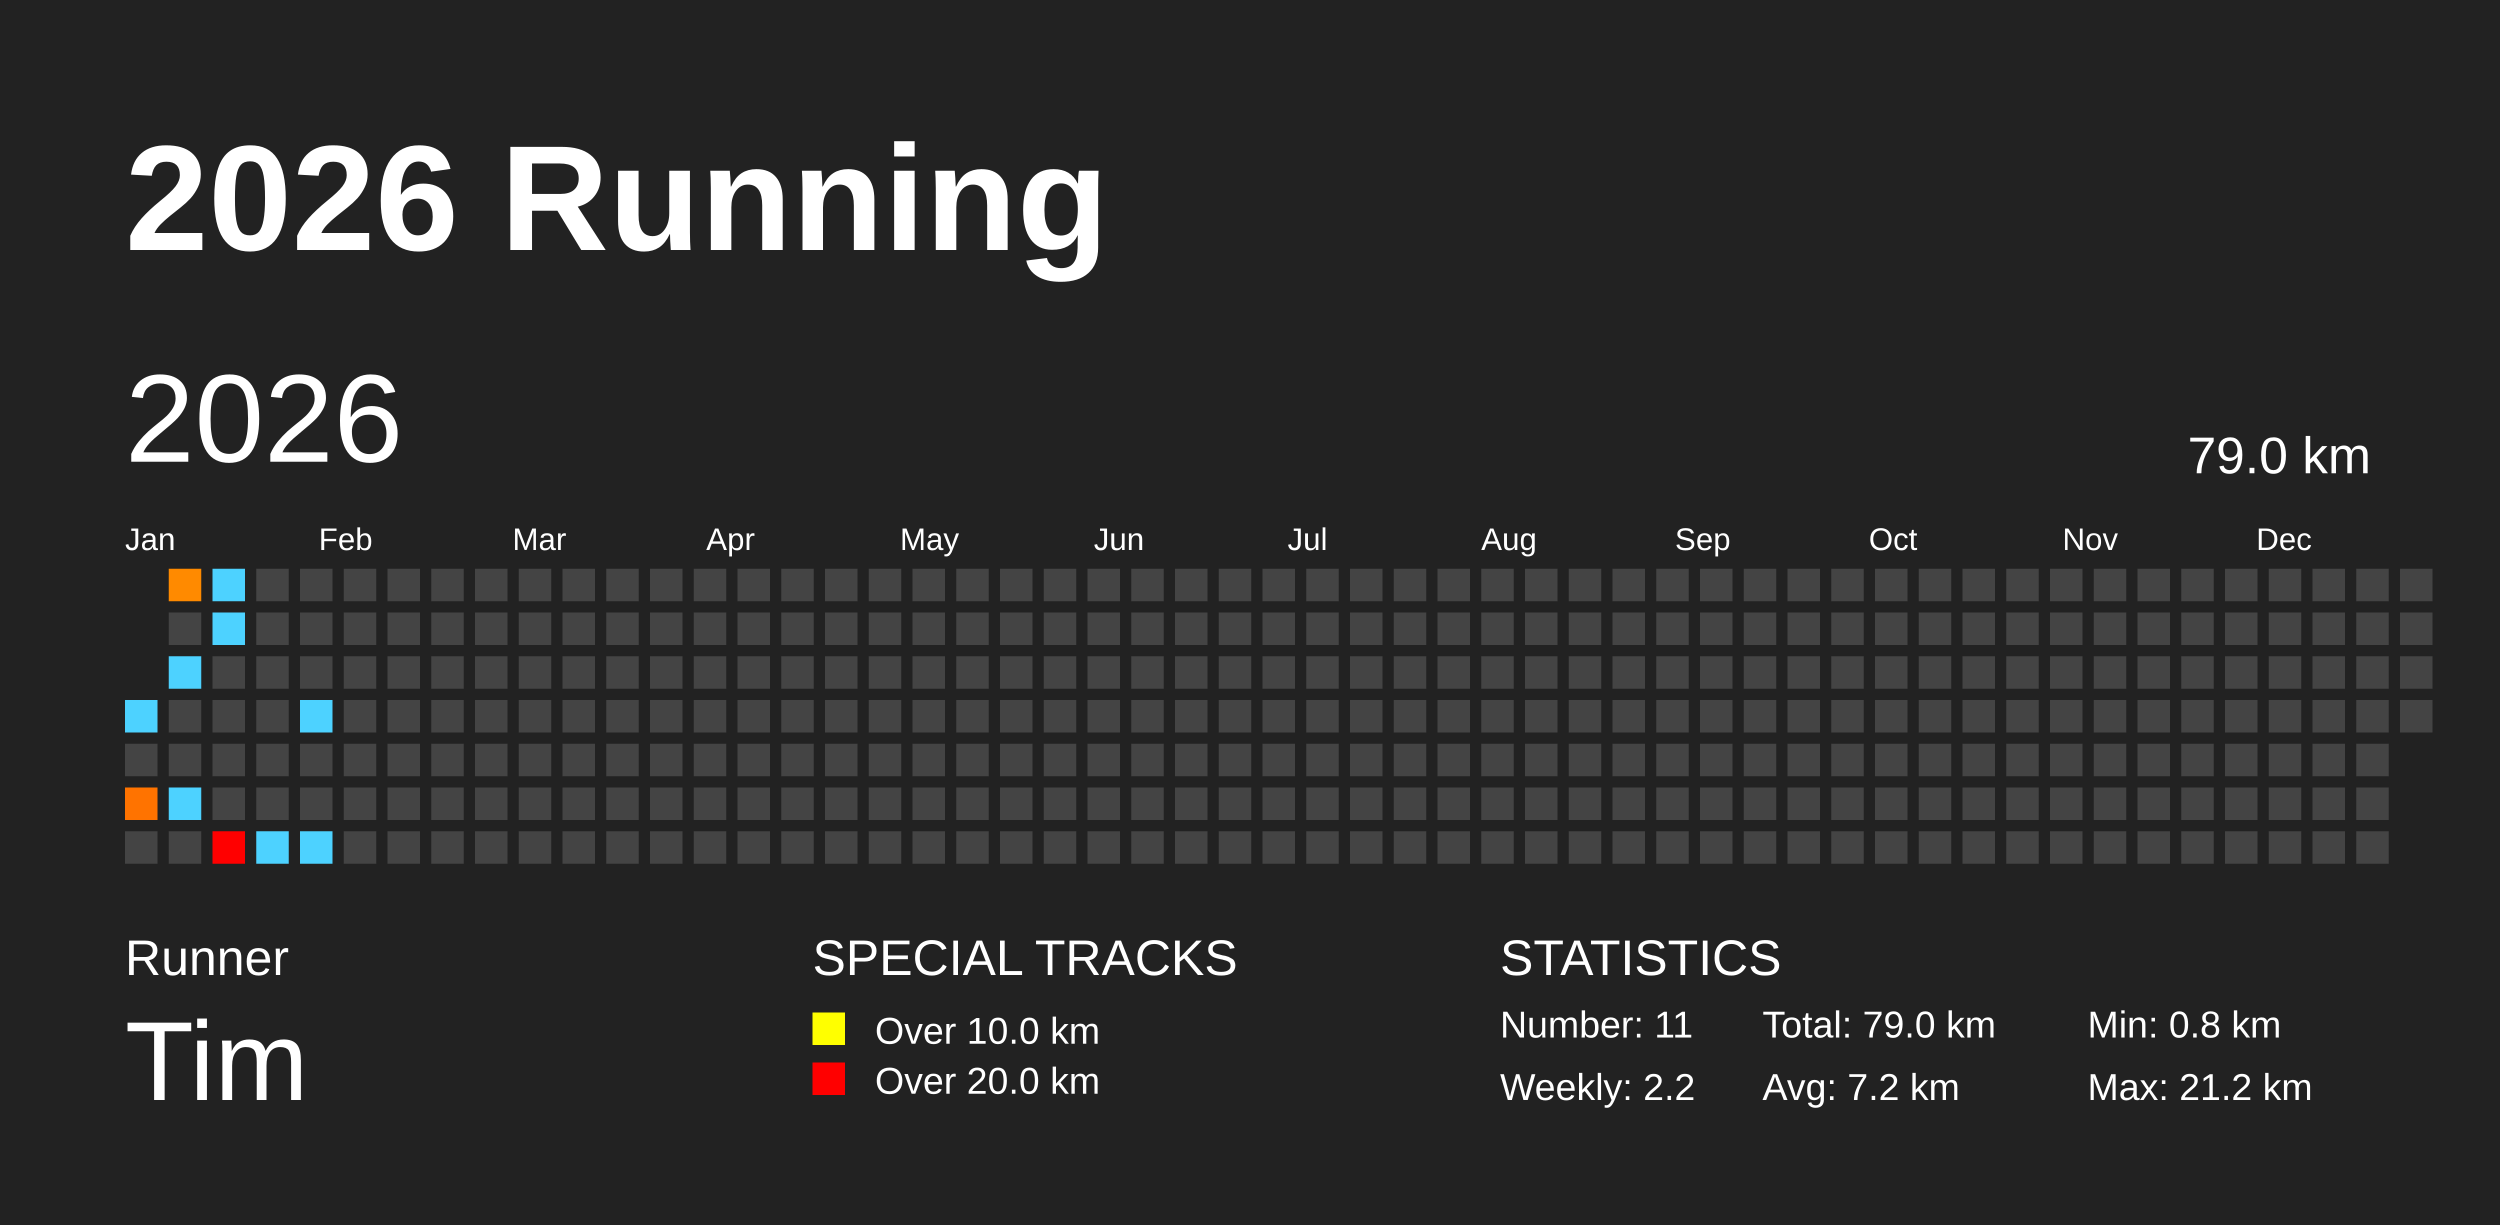
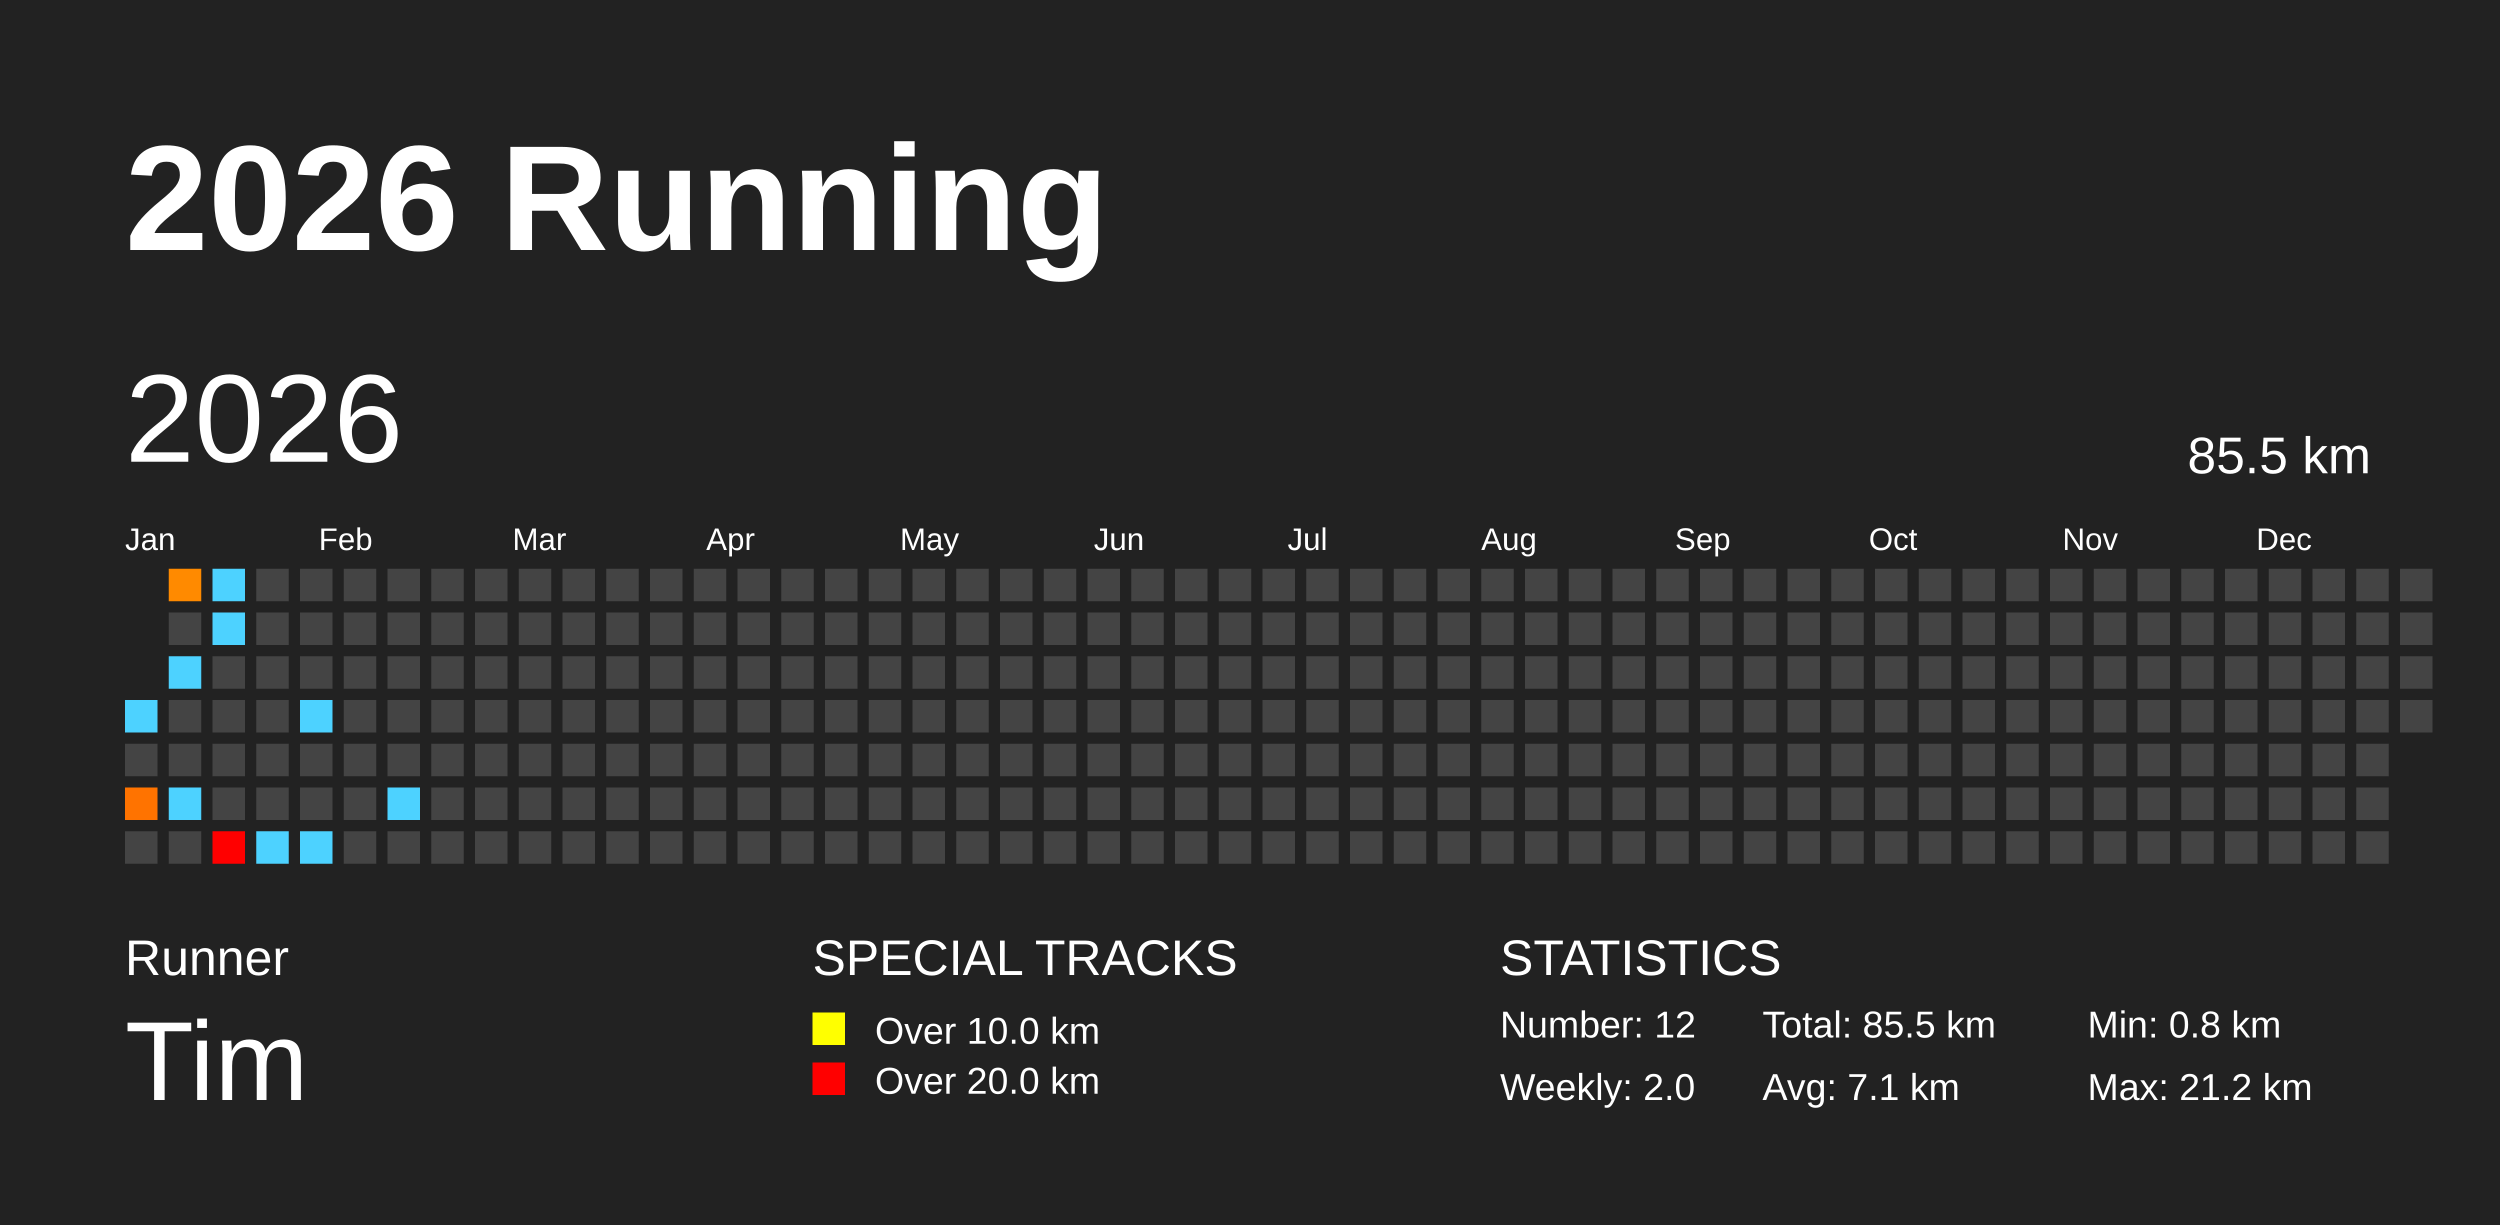
<svg xmlns="http://www.w3.org/2000/svg" baseProfile="full" height="98mm" version="1.1" viewBox="0,0,200,98" width="200mm">
  <defs />
  <rect fill="#222222" height="98" width="200" x="0" y="0" />
  <text fill="#FFFFFF" style="font-size:12px; font-family:Arial; font-weight:bold;" x="10" y="20">2026 Running</text>
  <text fill="#FFFFFF" style="font-size:4px; font-family:Arial" x="10" y="78">Runner</text>
  <text fill="#FFFFFF" style="font-size:9px; font-family:Arial" x="10" y="88">Tim</text>
  <text fill="#FFFFFF" style="font-size:4px; font-family:Arial" x="65" y="78">SPECIAL TRACKS</text>
  <rect fill="yellow" height="2.6" width="2.6" x="65" y="81" />
  <text fill="#FFFFFF" style="font-size:3px; font-family:Arial" x="70" y="83.5">Over 10.0 km</text>
  <rect fill="red" height="2.6" width="2.6" x="65" y="85" />
  <text fill="#FFFFFF" style="font-size:3px; font-family:Arial" x="70" y="87.5">Over 20.0 km</text>
  <text fill="#FFFFFF" style="font-size:4px; font-family:Arial" x="120" y="78">STATISTICS</text>
-   <text fill="#FFFFFF" style="font-size:3px; font-family:Arial" x="120" y="83">Number: 11</text>
-   <text fill="#FFFFFF" style="font-size:3px; font-family:Arial" x="120" y="88">Weekly: 2.2</text>
-   <text fill="#FFFFFF" style="font-size:3px; font-family:Arial" x="141" y="83">Total: 79.0 km</text>
-   <text fill="#FFFFFF" style="font-size:3px; font-family:Arial" x="141" y="88">Avg: 7.2 km</text>
+   <text fill="#FFFFFF" style="font-size:3px; font-family:Arial" x="120" y="83">Number: 12</text>
+   <text fill="#FFFFFF" style="font-size:3px; font-family:Arial" x="120" y="88">Weekly: 2.0</text>
+   <text fill="#FFFFFF" style="font-size:3px; font-family:Arial" x="141" y="83">Total: 85.5 km</text>
+   <text fill="#FFFFFF" style="font-size:3px; font-family:Arial" x="141" y="88">Avg: 7.1 km</text>
  <text fill="#FFFFFF" style="font-size:3px; font-family:Arial" x="167" y="83">Min: 0.8 km</text>
  <text fill="#FFFFFF" style="font-size:3px; font-family:Arial" x="167" y="88">Max: 21.2 km</text>
  <text dominant-baseline="hanging" fill="#FFFFFF" style="font-size:10.0px; font-family:Arial;" x="10" y="30">2026</text>
-   <text dominant-baseline="hanging" fill="#FFFFFF" style="font-size:4.125px; font-family:Arial;" x="175" y="35">79.0 km</text>
+   <text dominant-baseline="hanging" fill="#FFFFFF" style="font-size:4.125px; font-family:Arial;" x="175" y="35">85.5 km</text>
  <text fill="#FFFFFF" style="font-size:2.5px; font-family:Arial" x="10.0" y="44">Jan</text>
  <text fill="#FFFFFF" style="font-size:2.5px; font-family:Arial" x="25.5" y="44">Feb</text>
  <text fill="#FFFFFF" style="font-size:2.5px; font-family:Arial" x="41.0" y="44">Mar</text>
  <text fill="#FFFFFF" style="font-size:2.5px; font-family:Arial" x="56.5" y="44">Apr</text>
  <text fill="#FFFFFF" style="font-size:2.5px; font-family:Arial" x="72.0" y="44">May</text>
  <text fill="#FFFFFF" style="font-size:2.5px; font-family:Arial" x="87.5" y="44">Jun</text>
  <text fill="#FFFFFF" style="font-size:2.5px; font-family:Arial" x="103.0" y="44">Jul</text>
  <text fill="#FFFFFF" style="font-size:2.5px; font-family:Arial" x="118.5" y="44">Aug</text>
  <text fill="#FFFFFF" style="font-size:2.5px; font-family:Arial" x="134.0" y="44">Sep</text>
  <text fill="#FFFFFF" style="font-size:2.5px; font-family:Arial" x="149.5" y="44">Oct</text>
  <text fill="#FFFFFF" style="font-size:2.5px; font-family:Arial" x="165.0" y="44">Nov</text>
  <text fill="#FFFFFF" style="font-size:2.5px; font-family:Arial" x="180.5" y="44">Dec</text>
  <rect fill="#4dd2ff" height="2.6" width="2.6" x="10.0" y="56.0" />
  <rect fill="#444444" height="2.6" width="2.6" x="10.0" y="59.5" />
  <rect fill="#ff7300" height="2.6" width="2.6" x="10.0" y="63.0" />
  <rect fill="#444444" height="2.6" width="2.6" x="10.0" y="66.5" />
  <rect fill="#ff8a00" height="2.6" width="2.6" x="13.5" y="45.5" />
  <rect fill="#444444" height="2.6" width="2.6" x="13.5" y="49.0" />
  <rect fill="#4dd2ff" height="2.6" width="2.6" x="13.5" y="52.5" />
  <rect fill="#444444" height="2.6" width="2.6" x="13.5" y="56.0" />
  <rect fill="#444444" height="2.6" width="2.6" x="13.5" y="59.5" />
  <rect fill="#4dd2ff" height="2.6" width="2.6" x="13.5" y="63.0" />
  <rect fill="#444444" height="2.6" width="2.6" x="13.5" y="66.5" />
  <rect fill="#4dd2ff" height="2.6" width="2.6" x="17.0" y="45.5" />
  <rect fill="#4dd2ff" height="2.6" width="2.6" x="17.0" y="49.0" />
  <rect fill="#444444" height="2.6" width="2.6" x="17.0" y="52.5" />
  <rect fill="#444444" height="2.6" width="2.6" x="17.0" y="56.0" />
  <rect fill="#444444" height="2.6" width="2.6" x="17.0" y="59.5" />
  <rect fill="#444444" height="2.6" width="2.6" x="17.0" y="63.0" />
  <rect fill="red" height="2.6" width="2.6" x="17.0" y="66.5" />
  <rect fill="#444444" height="2.6" width="2.6" x="20.5" y="45.5" />
  <rect fill="#444444" height="2.6" width="2.6" x="20.5" y="49.0" />
  <rect fill="#444444" height="2.6" width="2.6" x="20.5" y="52.5" />
  <rect fill="#444444" height="2.6" width="2.6" x="20.5" y="56.0" />
  <rect fill="#444444" height="2.6" width="2.6" x="20.5" y="59.5" />
  <rect fill="#444444" height="2.6" width="2.6" x="20.5" y="63.0" />
  <rect fill="#4dd2ff" height="2.6" width="2.6" x="20.5" y="66.5" />
  <rect fill="#444444" height="2.6" width="2.6" x="24.0" y="45.5" />
  <rect fill="#444444" height="2.6" width="2.6" x="24.0" y="49.0" />
  <rect fill="#444444" height="2.6" width="2.6" x="24.0" y="52.5" />
  <rect fill="#4dd2ff" height="2.6" width="2.6" x="24.0" y="56.0" />
  <rect fill="#444444" height="2.6" width="2.6" x="24.0" y="59.5" />
  <rect fill="#444444" height="2.6" width="2.6" x="24.0" y="63.0" />
  <rect fill="#4dd2ff" height="2.6" width="2.6" x="24.0" y="66.5" />
  <rect fill="#444444" height="2.6" width="2.6" x="27.5" y="45.5" />
  <rect fill="#444444" height="2.6" width="2.6" x="27.5" y="49.0" />
  <rect fill="#444444" height="2.6" width="2.6" x="27.5" y="52.5" />
  <rect fill="#444444" height="2.6" width="2.6" x="27.5" y="56.0" />
  <rect fill="#444444" height="2.6" width="2.6" x="27.5" y="59.5" />
  <rect fill="#444444" height="2.6" width="2.6" x="27.5" y="63.0" />
  <rect fill="#444444" height="2.6" width="2.6" x="27.5" y="66.5" />
  <rect fill="#444444" height="2.6" width="2.6" x="31.0" y="45.5" />
  <rect fill="#444444" height="2.6" width="2.6" x="31.0" y="49.0" />
  <rect fill="#444444" height="2.6" width="2.6" x="31.0" y="52.5" />
  <rect fill="#444444" height="2.6" width="2.6" x="31.0" y="56.0" />
  <rect fill="#444444" height="2.6" width="2.6" x="31.0" y="59.5" />
-   <rect fill="#444444" height="2.6" width="2.6" x="31.0" y="63.0" />
+   <rect fill="#4dd2ff" height="2.6" width="2.6" x="31.0" y="63.0" />
  <rect fill="#444444" height="2.6" width="2.6" x="31.0" y="66.5" />
  <rect fill="#444444" height="2.6" width="2.6" x="34.5" y="45.5" />
  <rect fill="#444444" height="2.6" width="2.6" x="34.5" y="49.0" />
  <rect fill="#444444" height="2.6" width="2.6" x="34.5" y="52.5" />
  <rect fill="#444444" height="2.6" width="2.6" x="34.5" y="56.0" />
  <rect fill="#444444" height="2.6" width="2.6" x="34.5" y="59.5" />
  <rect fill="#444444" height="2.6" width="2.6" x="34.5" y="63.0" />
  <rect fill="#444444" height="2.6" width="2.6" x="34.5" y="66.5" />
  <rect fill="#444444" height="2.6" width="2.6" x="38.0" y="45.5" />
  <rect fill="#444444" height="2.6" width="2.6" x="38.0" y="49.0" />
  <rect fill="#444444" height="2.6" width="2.6" x="38.0" y="52.5" />
  <rect fill="#444444" height="2.6" width="2.6" x="38.0" y="56.0" />
  <rect fill="#444444" height="2.6" width="2.6" x="38.0" y="59.5" />
  <rect fill="#444444" height="2.6" width="2.6" x="38.0" y="63.0" />
  <rect fill="#444444" height="2.6" width="2.6" x="38.0" y="66.5" />
  <rect fill="#444444" height="2.6" width="2.6" x="41.5" y="45.5" />
  <rect fill="#444444" height="2.6" width="2.6" x="41.5" y="49.0" />
  <rect fill="#444444" height="2.6" width="2.6" x="41.5" y="52.5" />
  <rect fill="#444444" height="2.6" width="2.6" x="41.5" y="56.0" />
  <rect fill="#444444" height="2.6" width="2.6" x="41.5" y="59.5" />
  <rect fill="#444444" height="2.6" width="2.6" x="41.5" y="63.0" />
  <rect fill="#444444" height="2.6" width="2.6" x="41.5" y="66.5" />
  <rect fill="#444444" height="2.6" width="2.6" x="45.0" y="45.5" />
  <rect fill="#444444" height="2.6" width="2.6" x="45.0" y="49.0" />
  <rect fill="#444444" height="2.6" width="2.6" x="45.0" y="52.5" />
  <rect fill="#444444" height="2.6" width="2.6" x="45.0" y="56.0" />
  <rect fill="#444444" height="2.6" width="2.6" x="45.0" y="59.5" />
  <rect fill="#444444" height="2.6" width="2.6" x="45.0" y="63.0" />
  <rect fill="#444444" height="2.6" width="2.6" x="45.0" y="66.5" />
  <rect fill="#444444" height="2.6" width="2.6" x="48.5" y="45.5" />
  <rect fill="#444444" height="2.6" width="2.6" x="48.5" y="49.0" />
  <rect fill="#444444" height="2.6" width="2.6" x="48.5" y="52.5" />
  <rect fill="#444444" height="2.6" width="2.6" x="48.5" y="56.0" />
  <rect fill="#444444" height="2.6" width="2.6" x="48.5" y="59.5" />
  <rect fill="#444444" height="2.6" width="2.6" x="48.5" y="63.0" />
  <rect fill="#444444" height="2.6" width="2.6" x="48.5" y="66.5" />
  <rect fill="#444444" height="2.6" width="2.6" x="52.0" y="45.5" />
  <rect fill="#444444" height="2.6" width="2.6" x="52.0" y="49.0" />
  <rect fill="#444444" height="2.6" width="2.6" x="52.0" y="52.5" />
  <rect fill="#444444" height="2.6" width="2.6" x="52.0" y="56.0" />
  <rect fill="#444444" height="2.6" width="2.6" x="52.0" y="59.5" />
  <rect fill="#444444" height="2.6" width="2.6" x="52.0" y="63.0" />
  <rect fill="#444444" height="2.6" width="2.6" x="52.0" y="66.5" />
  <rect fill="#444444" height="2.6" width="2.6" x="55.5" y="45.5" />
  <rect fill="#444444" height="2.6" width="2.6" x="55.5" y="49.0" />
  <rect fill="#444444" height="2.6" width="2.6" x="55.5" y="52.5" />
  <rect fill="#444444" height="2.6" width="2.6" x="55.5" y="56.0" />
  <rect fill="#444444" height="2.6" width="2.6" x="55.5" y="59.5" />
  <rect fill="#444444" height="2.6" width="2.6" x="55.5" y="63.0" />
  <rect fill="#444444" height="2.6" width="2.6" x="55.5" y="66.5" />
  <rect fill="#444444" height="2.6" width="2.6" x="59.0" y="45.5" />
  <rect fill="#444444" height="2.6" width="2.6" x="59.0" y="49.0" />
  <rect fill="#444444" height="2.6" width="2.6" x="59.0" y="52.5" />
  <rect fill="#444444" height="2.6" width="2.6" x="59.0" y="56.0" />
  <rect fill="#444444" height="2.6" width="2.6" x="59.0" y="59.5" />
  <rect fill="#444444" height="2.6" width="2.6" x="59.0" y="63.0" />
  <rect fill="#444444" height="2.6" width="2.6" x="59.0" y="66.5" />
  <rect fill="#444444" height="2.6" width="2.6" x="62.5" y="45.5" />
  <rect fill="#444444" height="2.6" width="2.6" x="62.5" y="49.0" />
  <rect fill="#444444" height="2.6" width="2.6" x="62.5" y="52.5" />
  <rect fill="#444444" height="2.6" width="2.6" x="62.5" y="56.0" />
  <rect fill="#444444" height="2.6" width="2.6" x="62.5" y="59.5" />
  <rect fill="#444444" height="2.6" width="2.6" x="62.5" y="63.0" />
  <rect fill="#444444" height="2.6" width="2.6" x="62.5" y="66.5" />
  <rect fill="#444444" height="2.6" width="2.6" x="66.0" y="45.5" />
  <rect fill="#444444" height="2.6" width="2.6" x="66.0" y="49.0" />
  <rect fill="#444444" height="2.6" width="2.6" x="66.0" y="52.5" />
  <rect fill="#444444" height="2.6" width="2.6" x="66.0" y="56.0" />
  <rect fill="#444444" height="2.6" width="2.6" x="66.0" y="59.5" />
  <rect fill="#444444" height="2.6" width="2.6" x="66.0" y="63.0" />
  <rect fill="#444444" height="2.6" width="2.6" x="66.0" y="66.5" />
  <rect fill="#444444" height="2.6" width="2.6" x="69.5" y="45.5" />
  <rect fill="#444444" height="2.6" width="2.6" x="69.5" y="49.0" />
  <rect fill="#444444" height="2.6" width="2.6" x="69.5" y="52.5" />
  <rect fill="#444444" height="2.6" width="2.6" x="69.5" y="56.0" />
  <rect fill="#444444" height="2.6" width="2.6" x="69.5" y="59.5" />
  <rect fill="#444444" height="2.6" width="2.6" x="69.5" y="63.0" />
  <rect fill="#444444" height="2.6" width="2.6" x="69.5" y="66.5" />
  <rect fill="#444444" height="2.6" width="2.6" x="73.0" y="45.5" />
  <rect fill="#444444" height="2.6" width="2.6" x="73.0" y="49.0" />
  <rect fill="#444444" height="2.6" width="2.6" x="73.0" y="52.5" />
  <rect fill="#444444" height="2.6" width="2.6" x="73.0" y="56.0" />
  <rect fill="#444444" height="2.6" width="2.6" x="73.0" y="59.5" />
  <rect fill="#444444" height="2.6" width="2.6" x="73.0" y="63.0" />
  <rect fill="#444444" height="2.6" width="2.6" x="73.0" y="66.5" />
  <rect fill="#444444" height="2.6" width="2.6" x="76.5" y="45.5" />
  <rect fill="#444444" height="2.6" width="2.6" x="76.5" y="49.0" />
  <rect fill="#444444" height="2.6" width="2.6" x="76.5" y="52.5" />
  <rect fill="#444444" height="2.6" width="2.6" x="76.5" y="56.0" />
  <rect fill="#444444" height="2.6" width="2.6" x="76.5" y="59.5" />
  <rect fill="#444444" height="2.6" width="2.6" x="76.5" y="63.0" />
  <rect fill="#444444" height="2.6" width="2.6" x="76.5" y="66.5" />
  <rect fill="#444444" height="2.6" width="2.6" x="80.0" y="45.5" />
  <rect fill="#444444" height="2.6" width="2.6" x="80.0" y="49.0" />
  <rect fill="#444444" height="2.6" width="2.6" x="80.0" y="52.5" />
  <rect fill="#444444" height="2.6" width="2.6" x="80.0" y="56.0" />
  <rect fill="#444444" height="2.6" width="2.6" x="80.0" y="59.5" />
  <rect fill="#444444" height="2.6" width="2.6" x="80.0" y="63.0" />
  <rect fill="#444444" height="2.6" width="2.6" x="80.0" y="66.5" />
  <rect fill="#444444" height="2.6" width="2.6" x="83.5" y="45.5" />
  <rect fill="#444444" height="2.6" width="2.6" x="83.5" y="49.0" />
  <rect fill="#444444" height="2.6" width="2.6" x="83.5" y="52.5" />
  <rect fill="#444444" height="2.6" width="2.6" x="83.5" y="56.0" />
  <rect fill="#444444" height="2.6" width="2.6" x="83.5" y="59.5" />
  <rect fill="#444444" height="2.6" width="2.6" x="83.5" y="63.0" />
  <rect fill="#444444" height="2.6" width="2.6" x="83.5" y="66.5" />
  <rect fill="#444444" height="2.6" width="2.6" x="87.0" y="45.5" />
  <rect fill="#444444" height="2.6" width="2.6" x="87.0" y="49.0" />
  <rect fill="#444444" height="2.6" width="2.6" x="87.0" y="52.5" />
  <rect fill="#444444" height="2.6" width="2.6" x="87.0" y="56.0" />
  <rect fill="#444444" height="2.6" width="2.6" x="87.0" y="59.5" />
  <rect fill="#444444" height="2.6" width="2.6" x="87.0" y="63.0" />
  <rect fill="#444444" height="2.6" width="2.6" x="87.0" y="66.5" />
  <rect fill="#444444" height="2.6" width="2.6" x="90.5" y="45.5" />
  <rect fill="#444444" height="2.6" width="2.6" x="90.5" y="49.0" />
  <rect fill="#444444" height="2.6" width="2.6" x="90.5" y="52.5" />
  <rect fill="#444444" height="2.6" width="2.6" x="90.5" y="56.0" />
  <rect fill="#444444" height="2.6" width="2.6" x="90.5" y="59.5" />
  <rect fill="#444444" height="2.6" width="2.6" x="90.5" y="63.0" />
  <rect fill="#444444" height="2.6" width="2.6" x="90.5" y="66.5" />
  <rect fill="#444444" height="2.6" width="2.6" x="94.0" y="45.5" />
  <rect fill="#444444" height="2.6" width="2.6" x="94.0" y="49.0" />
  <rect fill="#444444" height="2.6" width="2.6" x="94.0" y="52.5" />
  <rect fill="#444444" height="2.6" width="2.6" x="94.0" y="56.0" />
  <rect fill="#444444" height="2.6" width="2.6" x="94.0" y="59.5" />
  <rect fill="#444444" height="2.6" width="2.6" x="94.0" y="63.0" />
  <rect fill="#444444" height="2.6" width="2.6" x="94.0" y="66.5" />
  <rect fill="#444444" height="2.6" width="2.6" x="97.5" y="45.5" />
  <rect fill="#444444" height="2.6" width="2.6" x="97.5" y="49.0" />
  <rect fill="#444444" height="2.6" width="2.6" x="97.5" y="52.5" />
  <rect fill="#444444" height="2.6" width="2.6" x="97.5" y="56.0" />
  <rect fill="#444444" height="2.6" width="2.6" x="97.5" y="59.5" />
  <rect fill="#444444" height="2.6" width="2.6" x="97.5" y="63.0" />
  <rect fill="#444444" height="2.6" width="2.6" x="97.5" y="66.5" />
  <rect fill="#444444" height="2.6" width="2.6" x="101.0" y="45.5" />
  <rect fill="#444444" height="2.6" width="2.6" x="101.0" y="49.0" />
  <rect fill="#444444" height="2.6" width="2.6" x="101.0" y="52.5" />
  <rect fill="#444444" height="2.6" width="2.6" x="101.0" y="56.0" />
  <rect fill="#444444" height="2.6" width="2.6" x="101.0" y="59.5" />
  <rect fill="#444444" height="2.6" width="2.6" x="101.0" y="63.0" />
  <rect fill="#444444" height="2.6" width="2.6" x="101.0" y="66.5" />
  <rect fill="#444444" height="2.6" width="2.6" x="104.5" y="45.5" />
  <rect fill="#444444" height="2.6" width="2.6" x="104.5" y="49.0" />
  <rect fill="#444444" height="2.6" width="2.6" x="104.5" y="52.5" />
  <rect fill="#444444" height="2.6" width="2.6" x="104.5" y="56.0" />
  <rect fill="#444444" height="2.6" width="2.6" x="104.5" y="59.5" />
  <rect fill="#444444" height="2.6" width="2.6" x="104.5" y="63.0" />
  <rect fill="#444444" height="2.6" width="2.6" x="104.5" y="66.5" />
  <rect fill="#444444" height="2.6" width="2.6" x="108.0" y="45.5" />
  <rect fill="#444444" height="2.6" width="2.6" x="108.0" y="49.0" />
  <rect fill="#444444" height="2.6" width="2.6" x="108.0" y="52.5" />
  <rect fill="#444444" height="2.6" width="2.6" x="108.0" y="56.0" />
  <rect fill="#444444" height="2.6" width="2.6" x="108.0" y="59.5" />
  <rect fill="#444444" height="2.6" width="2.6" x="108.0" y="63.0" />
  <rect fill="#444444" height="2.6" width="2.6" x="108.0" y="66.5" />
  <rect fill="#444444" height="2.6" width="2.6" x="111.5" y="45.5" />
  <rect fill="#444444" height="2.6" width="2.6" x="111.5" y="49.0" />
  <rect fill="#444444" height="2.6" width="2.6" x="111.5" y="52.5" />
  <rect fill="#444444" height="2.6" width="2.6" x="111.5" y="56.0" />
  <rect fill="#444444" height="2.6" width="2.6" x="111.5" y="59.5" />
  <rect fill="#444444" height="2.6" width="2.6" x="111.5" y="63.0" />
  <rect fill="#444444" height="2.6" width="2.6" x="111.5" y="66.5" />
  <rect fill="#444444" height="2.6" width="2.6" x="115.0" y="45.5" />
  <rect fill="#444444" height="2.6" width="2.6" x="115.0" y="49.0" />
  <rect fill="#444444" height="2.6" width="2.6" x="115.0" y="52.5" />
  <rect fill="#444444" height="2.6" width="2.6" x="115.0" y="56.0" />
  <rect fill="#444444" height="2.6" width="2.6" x="115.0" y="59.5" />
  <rect fill="#444444" height="2.6" width="2.6" x="115.0" y="63.0" />
  <rect fill="#444444" height="2.6" width="2.6" x="115.0" y="66.5" />
  <rect fill="#444444" height="2.6" width="2.6" x="118.5" y="45.5" />
  <rect fill="#444444" height="2.6" width="2.6" x="118.5" y="49.0" />
  <rect fill="#444444" height="2.6" width="2.6" x="118.5" y="52.5" />
  <rect fill="#444444" height="2.6" width="2.6" x="118.5" y="56.0" />
  <rect fill="#444444" height="2.6" width="2.6" x="118.5" y="59.5" />
  <rect fill="#444444" height="2.6" width="2.6" x="118.5" y="63.0" />
  <rect fill="#444444" height="2.6" width="2.6" x="118.5" y="66.5" />
  <rect fill="#444444" height="2.6" width="2.6" x="122.0" y="45.5" />
  <rect fill="#444444" height="2.6" width="2.6" x="122.0" y="49.0" />
  <rect fill="#444444" height="2.6" width="2.6" x="122.0" y="52.5" />
  <rect fill="#444444" height="2.6" width="2.6" x="122.0" y="56.0" />
  <rect fill="#444444" height="2.6" width="2.6" x="122.0" y="59.5" />
  <rect fill="#444444" height="2.6" width="2.6" x="122.0" y="63.0" />
  <rect fill="#444444" height="2.6" width="2.6" x="122.0" y="66.5" />
  <rect fill="#444444" height="2.6" width="2.6" x="125.5" y="45.5" />
  <rect fill="#444444" height="2.6" width="2.6" x="125.5" y="49.0" />
  <rect fill="#444444" height="2.6" width="2.6" x="125.5" y="52.5" />
  <rect fill="#444444" height="2.6" width="2.6" x="125.5" y="56.0" />
  <rect fill="#444444" height="2.6" width="2.6" x="125.5" y="59.5" />
  <rect fill="#444444" height="2.6" width="2.6" x="125.5" y="63.0" />
  <rect fill="#444444" height="2.6" width="2.6" x="125.5" y="66.5" />
  <rect fill="#444444" height="2.6" width="2.6" x="129.0" y="45.5" />
  <rect fill="#444444" height="2.6" width="2.6" x="129.0" y="49.0" />
  <rect fill="#444444" height="2.6" width="2.6" x="129.0" y="52.5" />
  <rect fill="#444444" height="2.6" width="2.6" x="129.0" y="56.0" />
  <rect fill="#444444" height="2.6" width="2.6" x="129.0" y="59.5" />
  <rect fill="#444444" height="2.6" width="2.6" x="129.0" y="63.0" />
  <rect fill="#444444" height="2.6" width="2.6" x="129.0" y="66.5" />
  <rect fill="#444444" height="2.6" width="2.6" x="132.5" y="45.5" />
  <rect fill="#444444" height="2.6" width="2.6" x="132.5" y="49.0" />
  <rect fill="#444444" height="2.6" width="2.6" x="132.5" y="52.5" />
  <rect fill="#444444" height="2.6" width="2.6" x="132.5" y="56.0" />
  <rect fill="#444444" height="2.6" width="2.6" x="132.5" y="59.5" />
  <rect fill="#444444" height="2.6" width="2.6" x="132.5" y="63.0" />
  <rect fill="#444444" height="2.6" width="2.6" x="132.5" y="66.5" />
  <rect fill="#444444" height="2.6" width="2.6" x="136.0" y="45.5" />
  <rect fill="#444444" height="2.6" width="2.6" x="136.0" y="49.0" />
  <rect fill="#444444" height="2.6" width="2.6" x="136.0" y="52.5" />
  <rect fill="#444444" height="2.6" width="2.6" x="136.0" y="56.0" />
  <rect fill="#444444" height="2.6" width="2.6" x="136.0" y="59.5" />
  <rect fill="#444444" height="2.6" width="2.6" x="136.0" y="63.0" />
  <rect fill="#444444" height="2.6" width="2.6" x="136.0" y="66.5" />
  <rect fill="#444444" height="2.6" width="2.6" x="139.5" y="45.5" />
  <rect fill="#444444" height="2.6" width="2.6" x="139.5" y="49.0" />
  <rect fill="#444444" height="2.6" width="2.6" x="139.5" y="52.5" />
  <rect fill="#444444" height="2.6" width="2.6" x="139.5" y="56.0" />
  <rect fill="#444444" height="2.6" width="2.6" x="139.5" y="59.5" />
  <rect fill="#444444" height="2.6" width="2.6" x="139.5" y="63.0" />
  <rect fill="#444444" height="2.6" width="2.6" x="139.5" y="66.5" />
  <rect fill="#444444" height="2.6" width="2.6" x="143.0" y="45.5" />
  <rect fill="#444444" height="2.6" width="2.6" x="143.0" y="49.0" />
  <rect fill="#444444" height="2.6" width="2.6" x="143.0" y="52.5" />
  <rect fill="#444444" height="2.6" width="2.6" x="143.0" y="56.0" />
  <rect fill="#444444" height="2.6" width="2.6" x="143.0" y="59.5" />
  <rect fill="#444444" height="2.6" width="2.6" x="143.0" y="63.0" />
  <rect fill="#444444" height="2.6" width="2.6" x="143.0" y="66.5" />
  <rect fill="#444444" height="2.6" width="2.6" x="146.5" y="45.5" />
  <rect fill="#444444" height="2.6" width="2.6" x="146.5" y="49.0" />
  <rect fill="#444444" height="2.6" width="2.6" x="146.5" y="52.5" />
  <rect fill="#444444" height="2.6" width="2.6" x="146.5" y="56.0" />
  <rect fill="#444444" height="2.6" width="2.6" x="146.5" y="59.5" />
  <rect fill="#444444" height="2.6" width="2.6" x="146.5" y="63.0" />
  <rect fill="#444444" height="2.6" width="2.6" x="146.5" y="66.5" />
  <rect fill="#444444" height="2.6" width="2.6" x="150.0" y="45.5" />
  <rect fill="#444444" height="2.6" width="2.6" x="150.0" y="49.0" />
  <rect fill="#444444" height="2.6" width="2.6" x="150.0" y="52.5" />
  <rect fill="#444444" height="2.6" width="2.6" x="150.0" y="56.0" />
  <rect fill="#444444" height="2.6" width="2.6" x="150.0" y="59.5" />
  <rect fill="#444444" height="2.6" width="2.6" x="150.0" y="63.0" />
  <rect fill="#444444" height="2.6" width="2.6" x="150.0" y="66.5" />
  <rect fill="#444444" height="2.6" width="2.6" x="153.5" y="45.5" />
  <rect fill="#444444" height="2.6" width="2.6" x="153.5" y="49.0" />
  <rect fill="#444444" height="2.6" width="2.6" x="153.5" y="52.5" />
  <rect fill="#444444" height="2.6" width="2.6" x="153.5" y="56.0" />
  <rect fill="#444444" height="2.6" width="2.6" x="153.5" y="59.5" />
  <rect fill="#444444" height="2.6" width="2.6" x="153.5" y="63.0" />
  <rect fill="#444444" height="2.6" width="2.6" x="153.5" y="66.5" />
  <rect fill="#444444" height="2.6" width="2.6" x="157.0" y="45.5" />
  <rect fill="#444444" height="2.6" width="2.6" x="157.0" y="49.0" />
  <rect fill="#444444" height="2.6" width="2.6" x="157.0" y="52.5" />
  <rect fill="#444444" height="2.6" width="2.6" x="157.0" y="56.0" />
  <rect fill="#444444" height="2.6" width="2.6" x="157.0" y="59.5" />
  <rect fill="#444444" height="2.6" width="2.6" x="157.0" y="63.0" />
  <rect fill="#444444" height="2.6" width="2.6" x="157.0" y="66.5" />
  <rect fill="#444444" height="2.6" width="2.6" x="160.5" y="45.5" />
  <rect fill="#444444" height="2.6" width="2.6" x="160.5" y="49.0" />
  <rect fill="#444444" height="2.6" width="2.6" x="160.5" y="52.5" />
  <rect fill="#444444" height="2.6" width="2.6" x="160.5" y="56.0" />
  <rect fill="#444444" height="2.6" width="2.6" x="160.5" y="59.5" />
  <rect fill="#444444" height="2.6" width="2.6" x="160.5" y="63.0" />
  <rect fill="#444444" height="2.6" width="2.6" x="160.5" y="66.5" />
  <rect fill="#444444" height="2.6" width="2.6" x="164.0" y="45.5" />
  <rect fill="#444444" height="2.6" width="2.6" x="164.0" y="49.0" />
  <rect fill="#444444" height="2.6" width="2.6" x="164.0" y="52.5" />
  <rect fill="#444444" height="2.6" width="2.6" x="164.0" y="56.0" />
  <rect fill="#444444" height="2.6" width="2.6" x="164.0" y="59.5" />
  <rect fill="#444444" height="2.6" width="2.6" x="164.0" y="63.0" />
  <rect fill="#444444" height="2.6" width="2.6" x="164.0" y="66.5" />
  <rect fill="#444444" height="2.6" width="2.6" x="167.5" y="45.5" />
  <rect fill="#444444" height="2.6" width="2.6" x="167.5" y="49.0" />
  <rect fill="#444444" height="2.6" width="2.6" x="167.5" y="52.5" />
  <rect fill="#444444" height="2.6" width="2.6" x="167.5" y="56.0" />
  <rect fill="#444444" height="2.6" width="2.6" x="167.5" y="59.5" />
  <rect fill="#444444" height="2.6" width="2.6" x="167.5" y="63.0" />
  <rect fill="#444444" height="2.6" width="2.6" x="167.5" y="66.5" />
  <rect fill="#444444" height="2.6" width="2.6" x="171.0" y="45.5" />
  <rect fill="#444444" height="2.6" width="2.6" x="171.0" y="49.0" />
  <rect fill="#444444" height="2.6" width="2.6" x="171.0" y="52.5" />
  <rect fill="#444444" height="2.6" width="2.6" x="171.0" y="56.0" />
  <rect fill="#444444" height="2.6" width="2.6" x="171.0" y="59.5" />
  <rect fill="#444444" height="2.6" width="2.6" x="171.0" y="63.0" />
  <rect fill="#444444" height="2.6" width="2.6" x="171.0" y="66.5" />
  <rect fill="#444444" height="2.6" width="2.6" x="174.5" y="45.5" />
  <rect fill="#444444" height="2.6" width="2.6" x="174.5" y="49.0" />
  <rect fill="#444444" height="2.6" width="2.6" x="174.5" y="52.5" />
  <rect fill="#444444" height="2.6" width="2.6" x="174.5" y="56.0" />
  <rect fill="#444444" height="2.6" width="2.6" x="174.5" y="59.5" />
  <rect fill="#444444" height="2.6" width="2.6" x="174.5" y="63.0" />
  <rect fill="#444444" height="2.6" width="2.6" x="174.5" y="66.5" />
  <rect fill="#444444" height="2.6" width="2.6" x="178.0" y="45.5" />
  <rect fill="#444444" height="2.6" width="2.6" x="178.0" y="49.0" />
  <rect fill="#444444" height="2.6" width="2.6" x="178.0" y="52.5" />
  <rect fill="#444444" height="2.6" width="2.6" x="178.0" y="56.0" />
  <rect fill="#444444" height="2.6" width="2.6" x="178.0" y="59.5" />
  <rect fill="#444444" height="2.6" width="2.6" x="178.0" y="63.0" />
  <rect fill="#444444" height="2.6" width="2.6" x="178.0" y="66.5" />
  <rect fill="#444444" height="2.6" width="2.6" x="181.5" y="45.5" />
  <rect fill="#444444" height="2.6" width="2.6" x="181.5" y="49.0" />
  <rect fill="#444444" height="2.6" width="2.6" x="181.5" y="52.5" />
  <rect fill="#444444" height="2.6" width="2.6" x="181.5" y="56.0" />
  <rect fill="#444444" height="2.6" width="2.6" x="181.5" y="59.5" />
  <rect fill="#444444" height="2.6" width="2.6" x="181.5" y="63.0" />
  <rect fill="#444444" height="2.6" width="2.6" x="181.5" y="66.5" />
  <rect fill="#444444" height="2.6" width="2.6" x="185.0" y="45.5" />
  <rect fill="#444444" height="2.6" width="2.6" x="185.0" y="49.0" />
  <rect fill="#444444" height="2.6" width="2.6" x="185.0" y="52.5" />
  <rect fill="#444444" height="2.6" width="2.6" x="185.0" y="56.0" />
  <rect fill="#444444" height="2.6" width="2.6" x="185.0" y="59.5" />
  <rect fill="#444444" height="2.6" width="2.6" x="185.0" y="63.0" />
  <rect fill="#444444" height="2.6" width="2.6" x="185.0" y="66.5" />
  <rect fill="#444444" height="2.6" width="2.6" x="188.5" y="45.5" />
  <rect fill="#444444" height="2.6" width="2.6" x="188.5" y="49.0" />
  <rect fill="#444444" height="2.6" width="2.6" x="188.5" y="52.5" />
  <rect fill="#444444" height="2.6" width="2.6" x="188.5" y="56.0" />
  <rect fill="#444444" height="2.6" width="2.6" x="188.5" y="59.5" />
  <rect fill="#444444" height="2.6" width="2.6" x="188.5" y="63.0" />
  <rect fill="#444444" height="2.6" width="2.6" x="188.5" y="66.5" />
  <rect fill="#444444" height="2.6" width="2.6" x="192.0" y="45.5" />
  <rect fill="#444444" height="2.6" width="2.6" x="192.0" y="49.0" />
  <rect fill="#444444" height="2.6" width="2.6" x="192.0" y="52.5" />
  <rect fill="#444444" height="2.6" width="2.6" x="192.0" y="56.0" />
</svg>
